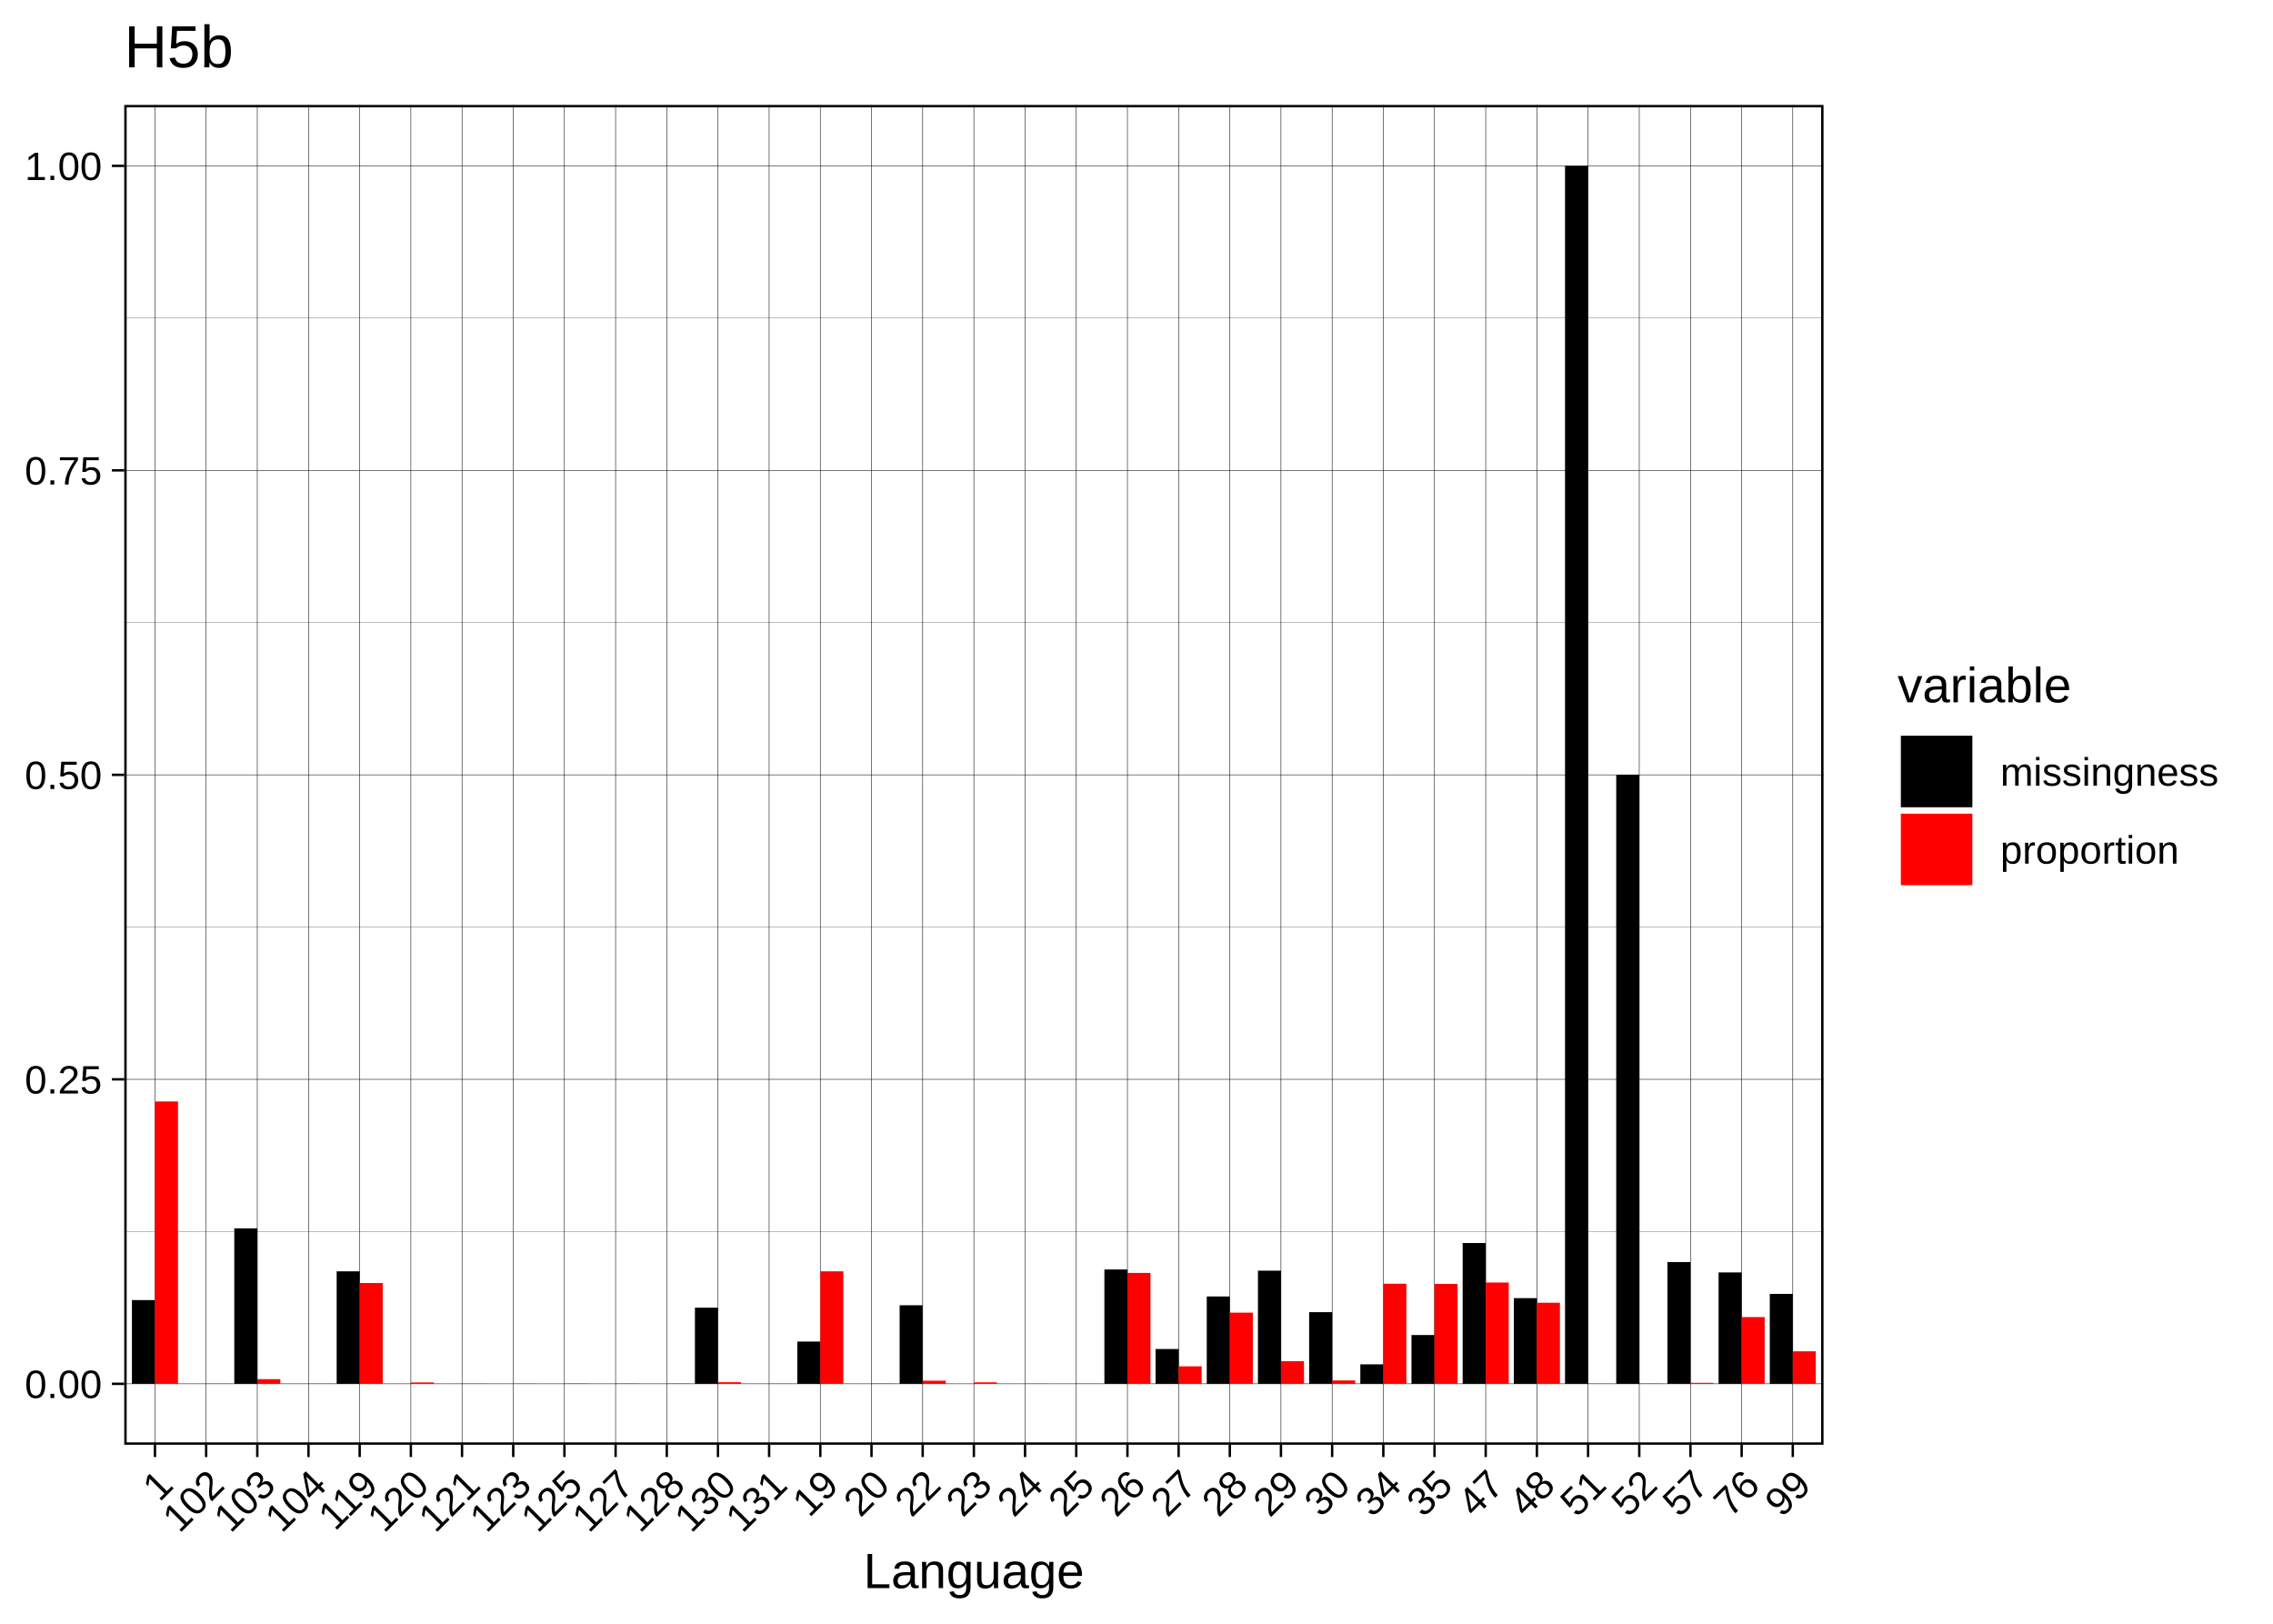
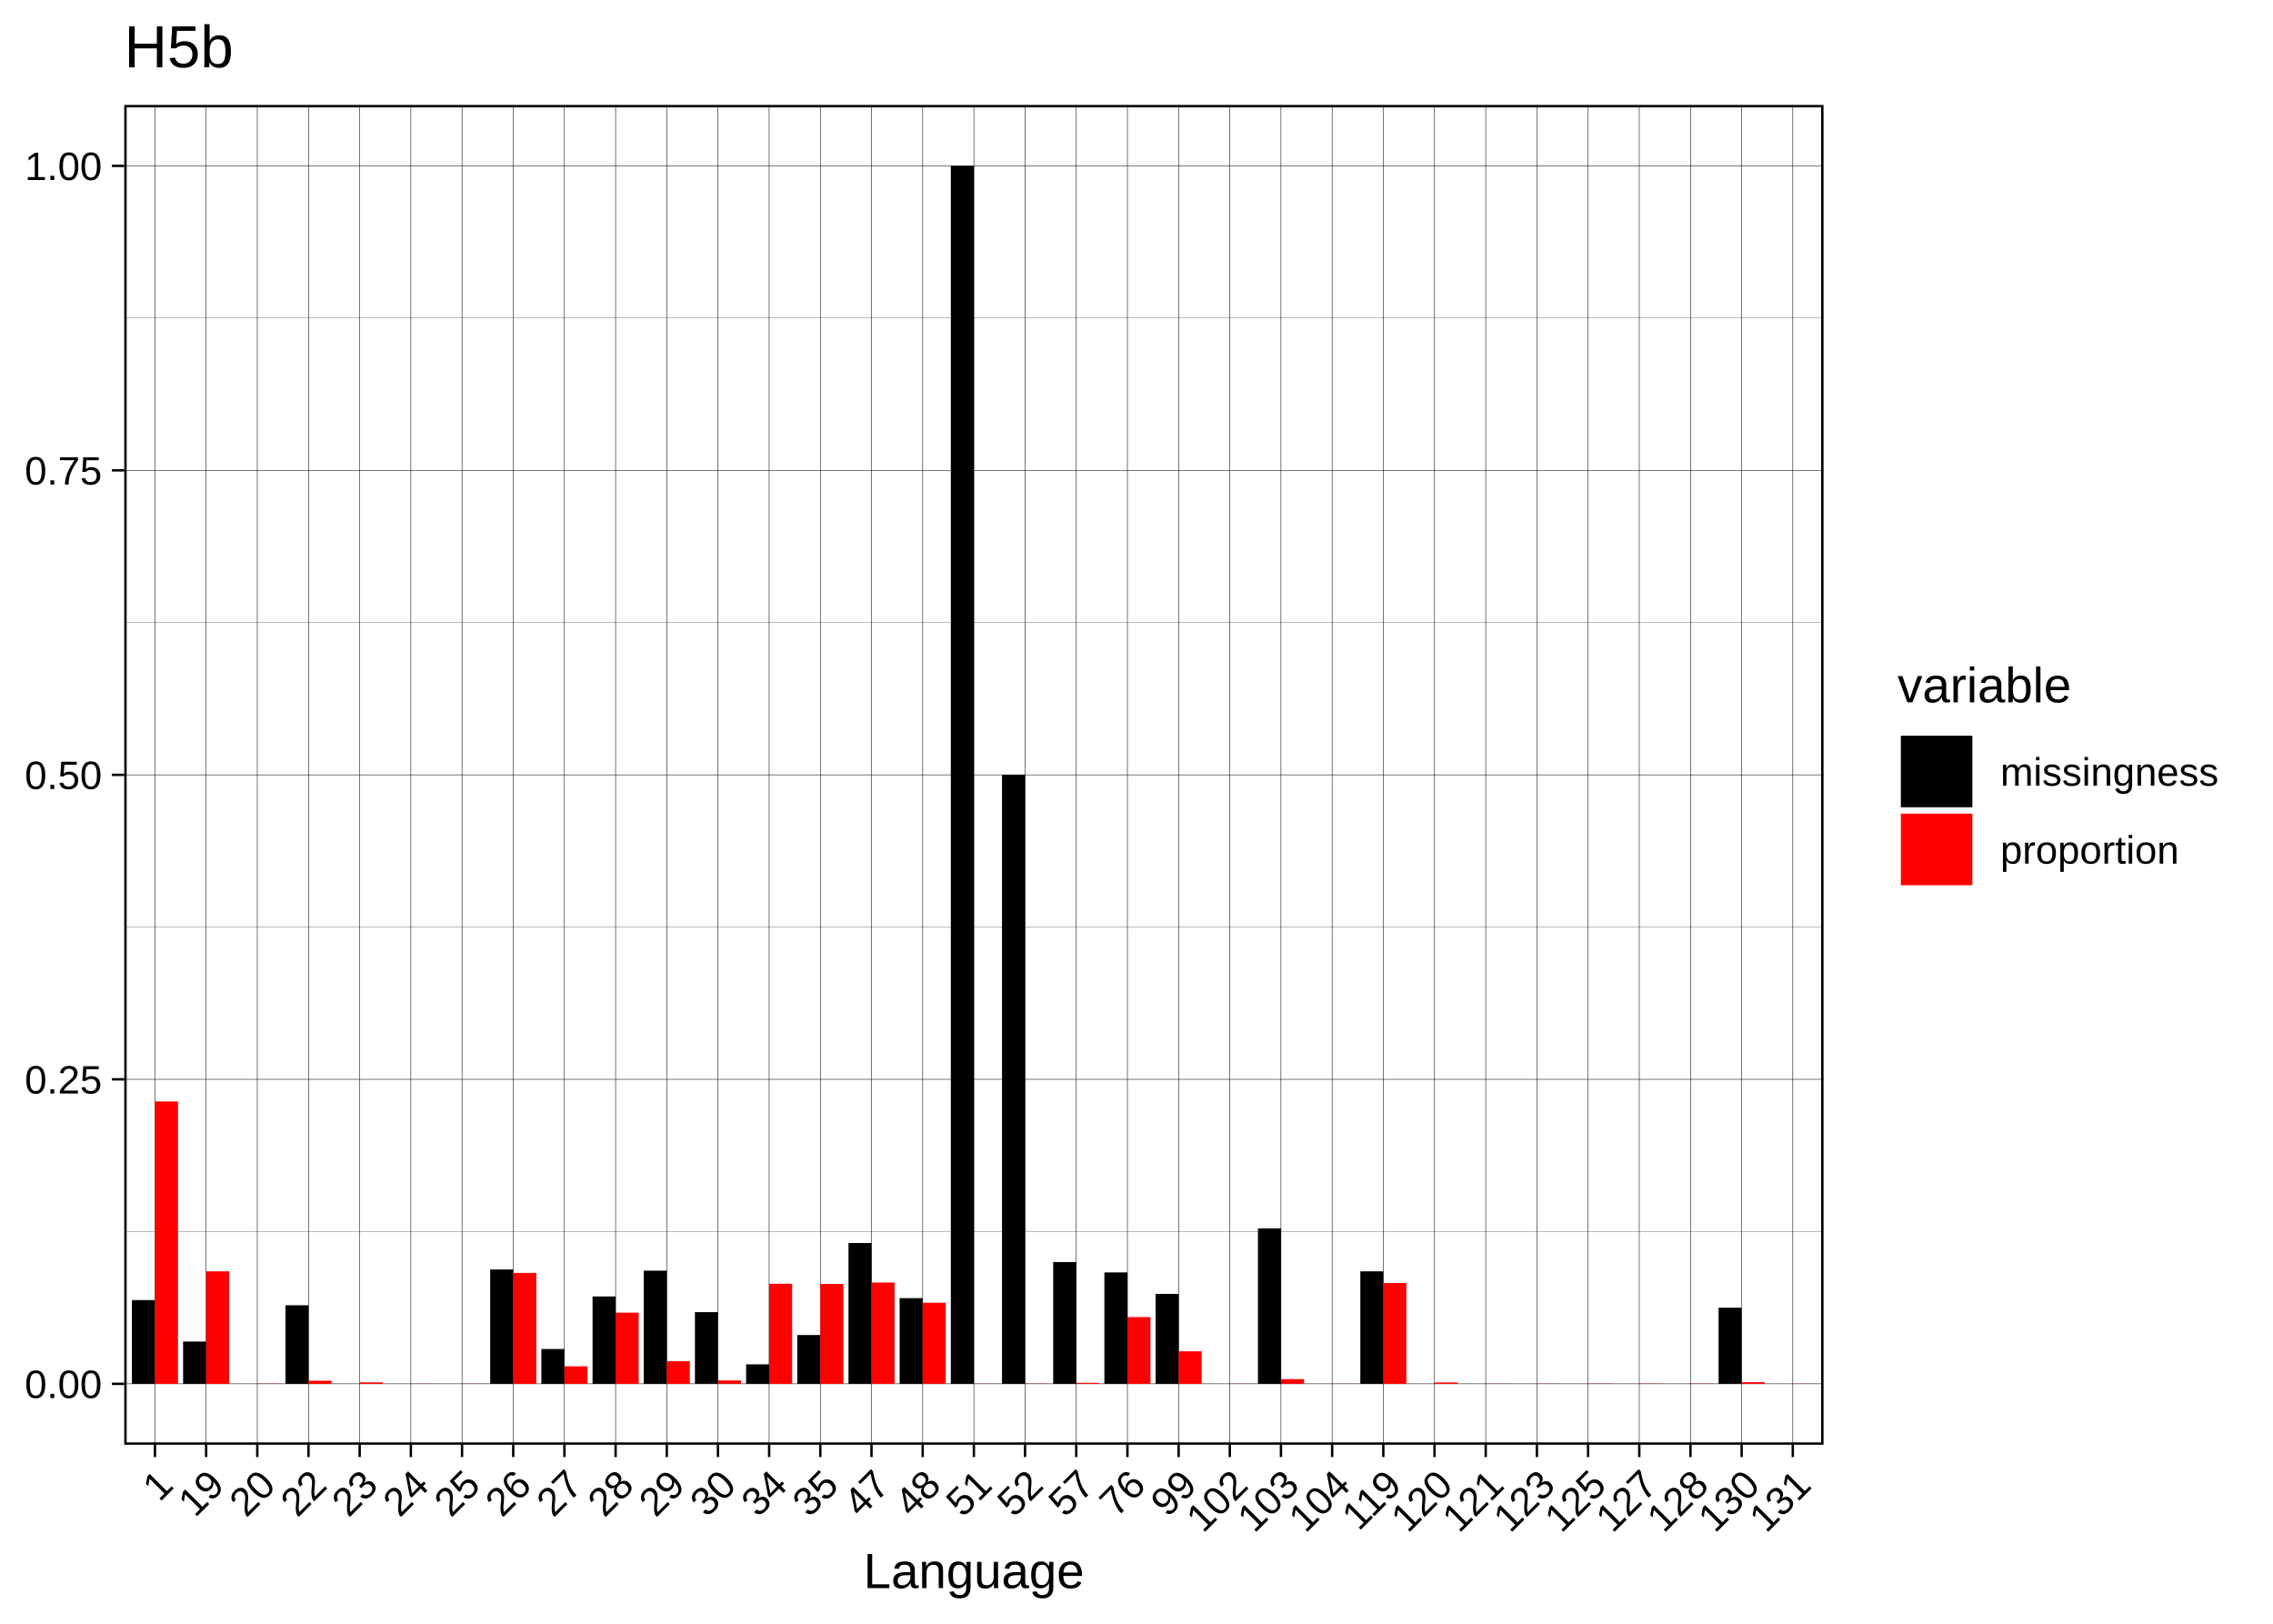
<svg xmlns="http://www.w3.org/2000/svg" class="svglite" width="504.00pt" height="360.00pt" viewBox="0 0 504.00 360.00">
  <defs>
    <style type="text/css">
    .svglite line, .svglite polyline, .svglite polygon, .svglite path, .svglite rect, .svglite circle {
      fill: none;
      stroke: #000000;
      stroke-linecap: round;
      stroke-linejoin: round;
      stroke-miterlimit: 10.00;
    }
    .svglite text {
      white-space: pre;
    }
  </style>
  </defs>
  <rect width="100%" height="100%" style="stroke: none; fill: #FFFFFF;" />
  <defs>
    <clipPath id="cpMC4wMHw1MDQuMDB8MC4wMHwzNjAuMDA=">
      <rect x="0.00" y="0.00" width="504.00" height="360.00" />
    </clipPath>
  </defs>
  <g clip-path="url(#cpMC4wMHw1MDQuMDB8MC4wMHwzNjAuMDA=)">
    <rect x="0" y="0.00" width="504.00" height="360.00" style="stroke-width: 1.07; stroke: #FFFFFF; fill: #FFFFFF;" />
  </g>
  <defs>
    <clipPath id="cpMjcuNTV8NDA0LjMzfDIzLjI3fDMyMC4zMQ==">
      <rect x="27.55" y="23.27" width="376.79" height="297.05" />
    </clipPath>
  </defs>
  <g clip-path="url(#cpMjcuNTV8NDA0LjMzfDIzLjI3fDMyMC4zMQ==)">
    <rect x="27.55" y="23.27" width="376.79" height="297.05" style="stroke-width: 1.07; stroke: none; fill: #FFFFFF;" />
    <polyline points="27.55,273.05 404.33,273.05 " style="stroke-width: 0.053; stroke-linecap: butt;" />
    <polyline points="27.55,205.54 404.33,205.54 " style="stroke-width: 0.053; stroke-linecap: butt;" />
    <polyline points="27.55,138.03 404.33,138.03 " style="stroke-width: 0.053; stroke-linecap: butt;" />
    <polyline points="27.55,70.52 404.33,70.52 " style="stroke-width: 0.053; stroke-linecap: butt;" />
    <polyline points="27.55,306.81 404.33,306.81 " style="stroke-width: 0.11; stroke-linecap: butt;" />
    <polyline points="27.55,239.30 404.33,239.30 " style="stroke-width: 0.11; stroke-linecap: butt;" />
    <polyline points="27.55,171.79 404.33,171.79 " style="stroke-width: 0.11; stroke-linecap: butt;" />
    <polyline points="27.55,104.28 404.33,104.28 " style="stroke-width: 0.11; stroke-linecap: butt;" />
    <polyline points="27.55,36.77 404.33,36.77 " style="stroke-width: 0.11; stroke-linecap: butt;" />
    <polyline points="34.36,320.31 34.36,23.27 " style="stroke-width: 0.11; stroke-linecap: butt;" />
    <polyline points="45.71,320.31 45.71,23.27 " style="stroke-width: 0.11; stroke-linecap: butt;" />
    <polyline points="57.05,320.31 57.05,23.27 " style="stroke-width: 0.11; stroke-linecap: butt;" />
    <polyline points="68.40,320.31 68.40,23.27 " style="stroke-width: 0.11; stroke-linecap: butt;" />
    <polyline points="79.75,320.31 79.75,23.27 " style="stroke-width: 0.11; stroke-linecap: butt;" />
    <polyline points="91.10,320.31 91.10,23.27 " style="stroke-width: 0.11; stroke-linecap: butt;" />
    <polyline points="102.45,320.31 102.45,23.27 " style="stroke-width: 0.11; stroke-linecap: butt;" />
    <polyline points="113.80,320.31 113.80,23.27 " style="stroke-width: 0.11; stroke-linecap: butt;" />
    <polyline points="125.15,320.31 125.15,23.27 " style="stroke-width: 0.11; stroke-linecap: butt;" />
    <polyline points="136.50,320.31 136.50,23.27 " style="stroke-width: 0.11; stroke-linecap: butt;" />
    <polyline points="147.85,320.31 147.85,23.27 " style="stroke-width: 0.11; stroke-linecap: butt;" />
    <polyline points="159.20,320.31 159.20,23.27 " style="stroke-width: 0.11; stroke-linecap: butt;" />
    <polyline points="170.54,320.31 170.54,23.27 " style="stroke-width: 0.11; stroke-linecap: butt;" />
    <polyline points="181.89,320.31 181.89,23.27 " style="stroke-width: 0.11; stroke-linecap: butt;" />
    <polyline points="193.24,320.31 193.24,23.27 " style="stroke-width: 0.11; stroke-linecap: butt;" />
    <polyline points="204.59,320.31 204.59,23.27 " style="stroke-width: 0.11; stroke-linecap: butt;" />
    <polyline points="215.94,320.31 215.94,23.27 " style="stroke-width: 0.11; stroke-linecap: butt;" />
    <polyline points="227.29,320.31 227.29,23.27 " style="stroke-width: 0.11; stroke-linecap: butt;" />
    <polyline points="238.64,320.31 238.64,23.27 " style="stroke-width: 0.11; stroke-linecap: butt;" />
    <polyline points="249.99,320.31 249.99,23.27 " style="stroke-width: 0.11; stroke-linecap: butt;" />
    <polyline points="261.34,320.31 261.34,23.27 " style="stroke-width: 0.11; stroke-linecap: butt;" />
    <polyline points="272.69,320.31 272.69,23.27 " style="stroke-width: 0.11; stroke-linecap: butt;" />
    <polyline points="284.03,320.31 284.03,23.27 " style="stroke-width: 0.11; stroke-linecap: butt;" />
    <polyline points="295.38,320.31 295.38,23.27 " style="stroke-width: 0.11; stroke-linecap: butt;" />
    <polyline points="306.73,320.31 306.73,23.27 " style="stroke-width: 0.11; stroke-linecap: butt;" />
    <polyline points="318.08,320.31 318.08,23.27 " style="stroke-width: 0.11; stroke-linecap: butt;" />
    <polyline points="329.43,320.31 329.43,23.27 " style="stroke-width: 0.11; stroke-linecap: butt;" />
    <polyline points="340.78,320.31 340.78,23.27 " style="stroke-width: 0.11; stroke-linecap: butt;" />
    <polyline points="352.13,320.31 352.13,23.27 " style="stroke-width: 0.11; stroke-linecap: butt;" />
    <polyline points="363.48,320.31 363.48,23.27 " style="stroke-width: 0.11; stroke-linecap: butt;" />
    <polyline points="374.83,320.31 374.83,23.27 " style="stroke-width: 0.11; stroke-linecap: butt;" />
    <polyline points="386.18,320.31 386.18,23.27 " style="stroke-width: 0.11; stroke-linecap: butt;" />
    <polyline points="397.52,320.31 397.52,23.27 " style="stroke-width: 0.11; stroke-linecap: butt;" />
-     <rect x="381.07" y="282.11" width="5.11" height="24.70" style="stroke-width: 1.07; stroke: none; stroke-linecap: butt; stroke-linejoin: miter; fill: #000000;" />
-     <rect x="392.42" y="286.87" width="5.11" height="19.94" style="stroke-width: 1.07; stroke: none; stroke-linecap: butt; stroke-linejoin: miter; fill: #000000;" />
-     <rect x="51.95" y="272.34" width="5.11" height="34.47" style="stroke-width: 1.07; stroke: none; stroke-linecap: butt; stroke-linejoin: miter; fill: #000000;" />
+     <rect x="244.88" y="282.11" width="5.11" height="24.70" style="stroke-width: 1.07; stroke: none; stroke-linecap: butt; stroke-linejoin: miter; fill: #000000;" />
+     <rect x="256.23" y="286.87" width="5.11" height="19.94" style="stroke-width: 1.07; stroke: none; stroke-linecap: butt; stroke-linejoin: miter; fill: #000000;" />
+     <rect x="278.93" y="272.34" width="5.11" height="34.47" style="stroke-width: 1.07; stroke: none; stroke-linecap: butt; stroke-linejoin: miter; fill: #000000;" />
    <rect x="29.25" y="288.24" width="5.11" height="18.57" style="stroke-width: 1.07; stroke: none; stroke-linecap: butt; stroke-linejoin: miter; fill: #000000;" />
-     <rect x="176.79" y="297.44" width="5.11" height="9.37" style="stroke-width: 1.07; stroke: none; stroke-linecap: butt; stroke-linejoin: miter; fill: #000000;" />
+     <rect x="40.60" y="297.44" width="5.11" height="9.37" style="stroke-width: 1.07; stroke: none; stroke-linecap: butt; stroke-linejoin: miter; fill: #000000;" />
+     <rect x="324.32" y="306.81" width="5.11" height="0.00" style="stroke-width: 1.07; stroke: none; stroke-linecap: butt; stroke-linejoin: miter; fill: #000000;" />
+     <rect x="347.02" y="306.81" width="5.11" height="0.00" style="stroke-width: 1.07; stroke: none; stroke-linecap: butt; stroke-linejoin: miter; fill: #000000;" />
+     <rect x="74.65" y="306.81" width="5.11" height="0.00" style="stroke-width: 1.07; stroke: none; stroke-linecap: butt; stroke-linejoin: miter; fill: #000000;" />
+     <rect x="358.37" y="306.81" width="5.11" height="0.00" style="stroke-width: 1.07; stroke: none; stroke-linecap: butt; stroke-linejoin: miter; fill: #000000;" />
+     <rect x="335.67" y="306.81" width="5.11" height="0.00" style="stroke-width: 1.07; stroke: none; stroke-linecap: butt; stroke-linejoin: miter; fill: #000000;" />
+     <rect x="108.69" y="281.46" width="5.11" height="25.35" style="stroke-width: 1.07; stroke: none; stroke-linecap: butt; stroke-linejoin: miter; fill: #000000;" />
+     <rect x="222.18" y="171.79" width="5.11" height="135.02" style="stroke-width: 1.07; stroke: none; stroke-linecap: butt; stroke-linejoin: miter; fill: #000000;" />
+     <rect x="210.83" y="36.77" width="5.11" height="270.04" style="stroke-width: 1.07; stroke: none; stroke-linecap: butt; stroke-linejoin: miter; fill: #000000;" />
+     <rect x="369.72" y="306.81" width="5.11" height="0.00" style="stroke-width: 1.07; stroke: none; stroke-linecap: butt; stroke-linejoin: miter; fill: #000000;" />
+     <rect x="233.53" y="279.81" width="5.11" height="27.00" style="stroke-width: 1.07; stroke: none; stroke-linecap: butt; stroke-linejoin: miter; fill: #000000;" />
+     <rect x="290.28" y="306.81" width="5.11" height="0.00" style="stroke-width: 1.07; stroke: none; stroke-linecap: butt; stroke-linejoin: miter; fill: #000000;" />
+     <rect x="63.30" y="289.39" width="5.11" height="17.42" style="stroke-width: 1.07; stroke: none; stroke-linecap: butt; stroke-linejoin: miter; fill: #000000;" />
+     <rect x="381.07" y="289.93" width="5.11" height="16.88" style="stroke-width: 1.07; stroke: none; stroke-linecap: butt; stroke-linejoin: miter; fill: #000000;" />
+     <rect x="392.42" y="306.81" width="5.11" height="0.00" style="stroke-width: 1.07; stroke: none; stroke-linecap: butt; stroke-linejoin: miter; fill: #000000;" />
    <rect x="97.34" y="306.81" width="5.11" height="0.00" style="stroke-width: 1.07; stroke: none; stroke-linecap: butt; stroke-linejoin: miter; fill: #000000;" />
-     <rect x="120.04" y="306.81" width="5.11" height="0.00" style="stroke-width: 1.07; stroke: none; stroke-linecap: butt; stroke-linejoin: miter; fill: #000000;" />
-     <rect x="210.83" y="306.81" width="5.11" height="0.00" style="stroke-width: 1.07; stroke: none; stroke-linecap: butt; stroke-linejoin: miter; fill: #000000;" />
-     <rect x="131.39" y="306.81" width="5.11" height="0.00" style="stroke-width: 1.07; stroke: none; stroke-linecap: butt; stroke-linejoin: miter; fill: #000000;" />
-     <rect x="108.69" y="306.81" width="5.11" height="0.00" style="stroke-width: 1.07; stroke: none; stroke-linecap: butt; stroke-linejoin: miter; fill: #000000;" />
-     <rect x="244.88" y="281.46" width="5.11" height="25.35" style="stroke-width: 1.07; stroke: none; stroke-linecap: butt; stroke-linejoin: miter; fill: #000000;" />
-     <rect x="358.37" y="171.79" width="5.11" height="135.02" style="stroke-width: 1.07; stroke: none; stroke-linecap: butt; stroke-linejoin: miter; fill: #000000;" />
-     <rect x="347.02" y="36.77" width="5.11" height="270.04" style="stroke-width: 1.07; stroke: none; stroke-linecap: butt; stroke-linejoin: miter; fill: #000000;" />
-     <rect x="142.74" y="306.81" width="5.11" height="0.00" style="stroke-width: 1.07; stroke: none; stroke-linecap: butt; stroke-linejoin: miter; fill: #000000;" />
-     <rect x="369.72" y="279.81" width="5.11" height="27.00" style="stroke-width: 1.07; stroke: none; stroke-linecap: butt; stroke-linejoin: miter; fill: #000000;" />
-     <rect x="63.30" y="306.81" width="5.11" height="0.00" style="stroke-width: 1.07; stroke: none; stroke-linecap: butt; stroke-linejoin: miter; fill: #000000;" />
-     <rect x="199.48" y="289.39" width="5.11" height="17.42" style="stroke-width: 1.07; stroke: none; stroke-linecap: butt; stroke-linejoin: miter; fill: #000000;" />
-     <rect x="154.09" y="289.93" width="5.11" height="16.88" style="stroke-width: 1.07; stroke: none; stroke-linecap: butt; stroke-linejoin: miter; fill: #000000;" />
-     <rect x="165.44" y="306.81" width="5.11" height="0.00" style="stroke-width: 1.07; stroke: none; stroke-linecap: butt; stroke-linejoin: miter; fill: #000000;" />
-     <rect x="233.53" y="306.81" width="5.11" height="0.00" style="stroke-width: 1.07; stroke: none; stroke-linecap: butt; stroke-linejoin: miter; fill: #000000;" />
-     <rect x="222.18" y="306.81" width="5.11" height="0.00" style="stroke-width: 1.07; stroke: none; stroke-linecap: butt; stroke-linejoin: miter; fill: #000000;" />
-     <rect x="188.14" y="306.81" width="5.11" height="0.00" style="stroke-width: 1.07; stroke: none; stroke-linecap: butt; stroke-linejoin: miter; fill: #000000;" />
-     <rect x="40.60" y="306.81" width="5.11" height="0.00" style="stroke-width: 1.07; stroke: none; stroke-linecap: butt; stroke-linejoin: miter; fill: #000000;" />
    <rect x="85.99" y="306.81" width="5.11" height="0.00" style="stroke-width: 1.07; stroke: none; stroke-linecap: butt; stroke-linejoin: miter; fill: #000000;" />
-     <rect x="74.65" y="281.87" width="5.11" height="24.94" style="stroke-width: 1.07; stroke: none; stroke-linecap: butt; stroke-linejoin: miter; fill: #000000;" />
-     <rect x="324.32" y="275.59" width="5.11" height="31.22" style="stroke-width: 1.07; stroke: none; stroke-linecap: butt; stroke-linejoin: miter; fill: #000000;" />
-     <rect x="256.23" y="299.09" width="5.11" height="7.72" style="stroke-width: 1.07; stroke: none; stroke-linecap: butt; stroke-linejoin: miter; fill: #000000;" />
-     <rect x="335.67" y="287.81" width="5.11" height="19.00" style="stroke-width: 1.07; stroke: none; stroke-linecap: butt; stroke-linejoin: miter; fill: #000000;" />
-     <rect x="267.58" y="287.44" width="5.11" height="19.37" style="stroke-width: 1.07; stroke: none; stroke-linecap: butt; stroke-linejoin: miter; fill: #000000;" />
-     <rect x="278.93" y="281.72" width="5.11" height="25.09" style="stroke-width: 1.07; stroke: none; stroke-linecap: butt; stroke-linejoin: miter; fill: #000000;" />
-     <rect x="290.28" y="290.92" width="5.11" height="15.88" style="stroke-width: 1.07; stroke: none; stroke-linecap: butt; stroke-linejoin: miter; fill: #000000;" />
-     <rect x="301.63" y="302.49" width="5.11" height="4.32" style="stroke-width: 1.07; stroke: none; stroke-linecap: butt; stroke-linejoin: miter; fill: #000000;" />
-     <rect x="312.97" y="295.99" width="5.11" height="10.82" style="stroke-width: 1.07; stroke: none; stroke-linecap: butt; stroke-linejoin: miter; fill: #000000;" />
-     <rect x="386.18" y="292.01" width="5.11" height="14.80" style="stroke-width: 1.07; stroke: none; stroke-linecap: butt; stroke-linejoin: miter; fill: #FF0000;" />
-     <rect x="397.52" y="299.60" width="5.11" height="7.21" style="stroke-width: 1.07; stroke: none; stroke-linecap: butt; stroke-linejoin: miter; fill: #FF0000;" />
-     <rect x="57.05" y="305.77" width="5.11" height="1.04" style="stroke-width: 1.07; stroke: none; stroke-linecap: butt; stroke-linejoin: miter; fill: #FF0000;" />
+     <rect x="51.95" y="306.81" width="5.11" height="0.00" style="stroke-width: 1.07; stroke: none; stroke-linecap: butt; stroke-linejoin: miter; fill: #000000;" />
+     <rect x="267.58" y="306.81" width="5.11" height="0.00" style="stroke-width: 1.07; stroke: none; stroke-linecap: butt; stroke-linejoin: miter; fill: #000000;" />
+     <rect x="312.97" y="306.81" width="5.11" height="0.00" style="stroke-width: 1.07; stroke: none; stroke-linecap: butt; stroke-linejoin: miter; fill: #000000;" />
+     <rect x="301.63" y="281.87" width="5.11" height="24.94" style="stroke-width: 1.07; stroke: none; stroke-linecap: butt; stroke-linejoin: miter; fill: #000000;" />
+     <rect x="188.14" y="275.59" width="5.11" height="31.22" style="stroke-width: 1.07; stroke: none; stroke-linecap: butt; stroke-linejoin: miter; fill: #000000;" />
+     <rect x="120.04" y="299.09" width="5.11" height="7.72" style="stroke-width: 1.07; stroke: none; stroke-linecap: butt; stroke-linejoin: miter; fill: #000000;" />
+     <rect x="199.48" y="287.81" width="5.11" height="19.00" style="stroke-width: 1.07; stroke: none; stroke-linecap: butt; stroke-linejoin: miter; fill: #000000;" />
+     <rect x="131.39" y="287.44" width="5.11" height="19.37" style="stroke-width: 1.07; stroke: none; stroke-linecap: butt; stroke-linejoin: miter; fill: #000000;" />
+     <rect x="142.74" y="281.72" width="5.11" height="25.09" style="stroke-width: 1.07; stroke: none; stroke-linecap: butt; stroke-linejoin: miter; fill: #000000;" />
+     <rect x="154.09" y="290.92" width="5.11" height="15.88" style="stroke-width: 1.07; stroke: none; stroke-linecap: butt; stroke-linejoin: miter; fill: #000000;" />
+     <rect x="165.44" y="302.49" width="5.11" height="4.32" style="stroke-width: 1.07; stroke: none; stroke-linecap: butt; stroke-linejoin: miter; fill: #000000;" />
+     <rect x="176.79" y="295.99" width="5.11" height="10.82" style="stroke-width: 1.07; stroke: none; stroke-linecap: butt; stroke-linejoin: miter; fill: #000000;" />
+     <rect x="249.99" y="292.01" width="5.11" height="14.80" style="stroke-width: 1.07; stroke: none; stroke-linecap: butt; stroke-linejoin: miter; fill: #FF0000;" />
+     <rect x="261.34" y="299.60" width="5.11" height="7.21" style="stroke-width: 1.07; stroke: none; stroke-linecap: butt; stroke-linejoin: miter; fill: #FF0000;" />
+     <rect x="284.03" y="305.77" width="5.11" height="1.04" style="stroke-width: 1.07; stroke: none; stroke-linecap: butt; stroke-linejoin: miter; fill: #FF0000;" />
    <rect x="34.36" y="244.21" width="5.11" height="62.60" style="stroke-width: 1.07; stroke: none; stroke-linecap: butt; stroke-linejoin: miter; fill: #FF0000;" />
-     <rect x="181.89" y="281.87" width="5.11" height="24.94" style="stroke-width: 1.07; stroke: none; stroke-linecap: butt; stroke-linejoin: miter; fill: #FF0000;" />
+     <rect x="45.71" y="281.87" width="5.11" height="24.94" style="stroke-width: 1.07; stroke: none; stroke-linecap: butt; stroke-linejoin: miter; fill: #FF0000;" />
+     <rect x="329.43" y="306.79" width="5.11" height="0.022" style="stroke-width: 1.07; stroke: none; stroke-linecap: butt; stroke-linejoin: miter; fill: #FF0000;" />
+     <rect x="352.13" y="306.77" width="5.11" height="0.044" style="stroke-width: 1.07; stroke: none; stroke-linecap: butt; stroke-linejoin: miter; fill: #FF0000;" />
+     <rect x="79.75" y="306.48" width="5.11" height="0.33" style="stroke-width: 1.07; stroke: none; stroke-linecap: butt; stroke-linejoin: miter; fill: #FF0000;" />
+     <rect x="363.48" y="306.77" width="5.11" height="0.044" style="stroke-width: 1.07; stroke: none; stroke-linecap: butt; stroke-linejoin: miter; fill: #FF0000;" />
+     <rect x="340.78" y="306.79" width="5.11" height="0.022" style="stroke-width: 1.07; stroke: none; stroke-linecap: butt; stroke-linejoin: miter; fill: #FF0000;" />
+     <rect x="113.80" y="282.22" width="5.11" height="24.59" style="stroke-width: 1.07; stroke: none; stroke-linecap: butt; stroke-linejoin: miter; fill: #FF0000;" />
+     <rect x="227.29" y="306.77" width="5.11" height="0.044" style="stroke-width: 1.07; stroke: none; stroke-linecap: butt; stroke-linejoin: miter; fill: #FF0000;" />
+     <rect x="215.94" y="306.79" width="5.11" height="0.022" style="stroke-width: 1.07; stroke: none; stroke-linecap: butt; stroke-linejoin: miter; fill: #FF0000;" />
+     <rect x="374.83" y="306.77" width="5.11" height="0.044" style="stroke-width: 1.07; stroke: none; stroke-linecap: butt; stroke-linejoin: miter; fill: #FF0000;" />
+     <rect x="238.64" y="306.59" width="5.11" height="0.22" style="stroke-width: 1.07; stroke: none; stroke-linecap: butt; stroke-linejoin: miter; fill: #FF0000;" />
+     <rect x="295.38" y="306.79" width="5.11" height="0.022" style="stroke-width: 1.07; stroke: none; stroke-linecap: butt; stroke-linejoin: miter; fill: #FF0000;" />
+     <rect x="68.40" y="306.12" width="5.11" height="0.69" style="stroke-width: 1.07; stroke: none; stroke-linecap: butt; stroke-linejoin: miter; fill: #FF0000;" />
+     <rect x="386.18" y="306.45" width="5.11" height="0.36" style="stroke-width: 1.07; stroke: none; stroke-linecap: butt; stroke-linejoin: miter; fill: #FF0000;" />
+     <rect x="397.52" y="306.79" width="5.11" height="0.022" style="stroke-width: 1.07; stroke: none; stroke-linecap: butt; stroke-linejoin: miter; fill: #FF0000;" />
    <rect x="102.45" y="306.79" width="5.11" height="0.022" style="stroke-width: 1.07; stroke: none; stroke-linecap: butt; stroke-linejoin: miter; fill: #FF0000;" />
-     <rect x="125.15" y="306.77" width="5.11" height="0.044" style="stroke-width: 1.07; stroke: none; stroke-linecap: butt; stroke-linejoin: miter; fill: #FF0000;" />
-     <rect x="215.94" y="306.48" width="5.11" height="0.33" style="stroke-width: 1.07; stroke: none; stroke-linecap: butt; stroke-linejoin: miter; fill: #FF0000;" />
-     <rect x="136.50" y="306.77" width="5.11" height="0.044" style="stroke-width: 1.07; stroke: none; stroke-linecap: butt; stroke-linejoin: miter; fill: #FF0000;" />
-     <rect x="113.80" y="306.79" width="5.11" height="0.022" style="stroke-width: 1.07; stroke: none; stroke-linecap: butt; stroke-linejoin: miter; fill: #FF0000;" />
-     <rect x="249.99" y="282.22" width="5.11" height="24.59" style="stroke-width: 1.07; stroke: none; stroke-linecap: butt; stroke-linejoin: miter; fill: #FF0000;" />
-     <rect x="363.48" y="306.77" width="5.11" height="0.044" style="stroke-width: 1.07; stroke: none; stroke-linecap: butt; stroke-linejoin: miter; fill: #FF0000;" />
-     <rect x="352.13" y="306.79" width="5.11" height="0.022" style="stroke-width: 1.07; stroke: none; stroke-linecap: butt; stroke-linejoin: miter; fill: #FF0000;" />
-     <rect x="147.85" y="306.77" width="5.11" height="0.044" style="stroke-width: 1.07; stroke: none; stroke-linecap: butt; stroke-linejoin: miter; fill: #FF0000;" />
-     <rect x="374.83" y="306.59" width="5.11" height="0.22" style="stroke-width: 1.07; stroke: none; stroke-linecap: butt; stroke-linejoin: miter; fill: #FF0000;" />
-     <rect x="68.40" y="306.79" width="5.11" height="0.022" style="stroke-width: 1.07; stroke: none; stroke-linecap: butt; stroke-linejoin: miter; fill: #FF0000;" />
-     <rect x="204.59" y="306.12" width="5.11" height="0.69" style="stroke-width: 1.07; stroke: none; stroke-linecap: butt; stroke-linejoin: miter; fill: #FF0000;" />
-     <rect x="159.20" y="306.45" width="5.11" height="0.36" style="stroke-width: 1.07; stroke: none; stroke-linecap: butt; stroke-linejoin: miter; fill: #FF0000;" />
-     <rect x="170.54" y="306.79" width="5.11" height="0.022" style="stroke-width: 1.07; stroke: none; stroke-linecap: butt; stroke-linejoin: miter; fill: #FF0000;" />
-     <rect x="238.64" y="306.79" width="5.11" height="0.022" style="stroke-width: 1.07; stroke: none; stroke-linecap: butt; stroke-linejoin: miter; fill: #FF0000;" />
-     <rect x="227.29" y="306.79" width="5.11" height="0.022" style="stroke-width: 1.07; stroke: none; stroke-linecap: butt; stroke-linejoin: miter; fill: #FF0000;" />
-     <rect x="193.24" y="306.77" width="5.11" height="0.044" style="stroke-width: 1.07; stroke: none; stroke-linecap: butt; stroke-linejoin: miter; fill: #FF0000;" />
-     <rect x="45.71" y="306.79" width="5.11" height="0.022" style="stroke-width: 1.07; stroke: none; stroke-linecap: butt; stroke-linejoin: miter; fill: #FF0000;" />
-     <rect x="91.10" y="306.50" width="5.11" height="0.31" style="stroke-width: 1.07; stroke: none; stroke-linecap: butt; stroke-linejoin: miter; fill: #FF0000;" />
-     <rect x="79.75" y="284.46" width="5.11" height="22.35" style="stroke-width: 1.07; stroke: none; stroke-linecap: butt; stroke-linejoin: miter; fill: #FF0000;" />
-     <rect x="329.43" y="284.35" width="5.11" height="22.46" style="stroke-width: 1.07; stroke: none; stroke-linecap: butt; stroke-linejoin: miter; fill: #FF0000;" />
-     <rect x="261.34" y="302.93" width="5.11" height="3.88" style="stroke-width: 1.07; stroke: none; stroke-linecap: butt; stroke-linejoin: miter; fill: #FF0000;" />
-     <rect x="340.78" y="288.83" width="5.11" height="17.97" style="stroke-width: 1.07; stroke: none; stroke-linecap: butt; stroke-linejoin: miter; fill: #FF0000;" />
-     <rect x="272.69" y="291.03" width="5.11" height="15.78" style="stroke-width: 1.07; stroke: none; stroke-linecap: butt; stroke-linejoin: miter; fill: #FF0000;" />
-     <rect x="284.03" y="301.79" width="5.11" height="5.02" style="stroke-width: 1.07; stroke: none; stroke-linecap: butt; stroke-linejoin: miter; fill: #FF0000;" />
-     <rect x="295.38" y="306.06" width="5.11" height="0.75" style="stroke-width: 1.07; stroke: none; stroke-linecap: butt; stroke-linejoin: miter; fill: #FF0000;" />
-     <rect x="306.73" y="284.62" width="5.11" height="22.19" style="stroke-width: 1.07; stroke: none; stroke-linecap: butt; stroke-linejoin: miter; fill: #FF0000;" />
-     <rect x="318.08" y="284.66" width="5.11" height="22.15" style="stroke-width: 1.07; stroke: none; stroke-linecap: butt; stroke-linejoin: miter; fill: #FF0000;" />
+     <rect x="91.10" y="306.79" width="5.11" height="0.022" style="stroke-width: 1.07; stroke: none; stroke-linecap: butt; stroke-linejoin: miter; fill: #FF0000;" />
+     <rect x="57.05" y="306.77" width="5.11" height="0.044" style="stroke-width: 1.07; stroke: none; stroke-linecap: butt; stroke-linejoin: miter; fill: #FF0000;" />
+     <rect x="272.69" y="306.79" width="5.11" height="0.022" style="stroke-width: 1.07; stroke: none; stroke-linecap: butt; stroke-linejoin: miter; fill: #FF0000;" />
+     <rect x="318.08" y="306.50" width="5.11" height="0.31" style="stroke-width: 1.07; stroke: none; stroke-linecap: butt; stroke-linejoin: miter; fill: #FF0000;" />
+     <rect x="306.73" y="284.46" width="5.11" height="22.35" style="stroke-width: 1.07; stroke: none; stroke-linecap: butt; stroke-linejoin: miter; fill: #FF0000;" />
+     <rect x="193.24" y="284.35" width="5.11" height="22.46" style="stroke-width: 1.07; stroke: none; stroke-linecap: butt; stroke-linejoin: miter; fill: #FF0000;" />
+     <rect x="125.15" y="302.93" width="5.11" height="3.88" style="stroke-width: 1.07; stroke: none; stroke-linecap: butt; stroke-linejoin: miter; fill: #FF0000;" />
+     <rect x="204.59" y="288.83" width="5.11" height="17.97" style="stroke-width: 1.07; stroke: none; stroke-linecap: butt; stroke-linejoin: miter; fill: #FF0000;" />
+     <rect x="136.50" y="291.03" width="5.11" height="15.78" style="stroke-width: 1.07; stroke: none; stroke-linecap: butt; stroke-linejoin: miter; fill: #FF0000;" />
+     <rect x="147.85" y="301.79" width="5.11" height="5.02" style="stroke-width: 1.07; stroke: none; stroke-linecap: butt; stroke-linejoin: miter; fill: #FF0000;" />
+     <rect x="159.20" y="306.06" width="5.11" height="0.75" style="stroke-width: 1.07; stroke: none; stroke-linecap: butt; stroke-linejoin: miter; fill: #FF0000;" />
+     <rect x="170.54" y="284.62" width="5.11" height="22.19" style="stroke-width: 1.07; stroke: none; stroke-linecap: butt; stroke-linejoin: miter; fill: #FF0000;" />
+     <rect x="181.89" y="284.66" width="5.11" height="22.15" style="stroke-width: 1.07; stroke: none; stroke-linecap: butt; stroke-linejoin: miter; fill: #FF0000;" />
    <rect x="27.55" y="23.27" width="376.79" height="297.05" style="stroke-width: 1.07;" />
  </g>
  <g clip-path="url(#cpMC4wMHw1MDQuMDB8MC4wMHwzNjAuMDA=)">
    <text x="22.62" y="309.96" text-anchor="end" style="font-size: 8.80px; font-family: &quot;Arial&quot;;" textLength="17.14px" lengthAdjust="spacingAndGlyphs">0.00</text>
    <text x="22.62" y="242.45" text-anchor="end" style="font-size: 8.80px; font-family: &quot;Arial&quot;;" textLength="17.14px" lengthAdjust="spacingAndGlyphs">0.25</text>
    <text x="22.62" y="174.94" text-anchor="end" style="font-size: 8.80px; font-family: &quot;Arial&quot;;" textLength="17.14px" lengthAdjust="spacingAndGlyphs">0.50</text>
    <text x="22.62" y="107.43" text-anchor="end" style="font-size: 8.80px; font-family: &quot;Arial&quot;;" textLength="17.14px" lengthAdjust="spacingAndGlyphs">0.75</text>
    <text x="22.62" y="39.92" text-anchor="end" style="font-size: 8.80px; font-family: &quot;Arial&quot;;" textLength="17.14px" lengthAdjust="spacingAndGlyphs">1.00</text>
    <polyline points="24.81,306.81 27.55,306.81 " style="stroke-width: 0.53; stroke-linecap: butt;" />
    <polyline points="24.81,239.30 27.55,239.30 " style="stroke-width: 0.53; stroke-linecap: butt;" />
    <polyline points="24.81,171.79 27.55,171.79 " style="stroke-width: 0.53; stroke-linecap: butt;" />
    <polyline points="24.81,104.28 27.55,104.28 " style="stroke-width: 0.53; stroke-linecap: butt;" />
    <polyline points="24.81,36.77 27.55,36.77 " style="stroke-width: 0.53; stroke-linecap: butt;" />
    <polyline points="34.36,323.05 34.36,320.31 " style="stroke-width: 0.53; stroke-linecap: butt;" />
    <polyline points="45.71,323.05 45.71,320.31 " style="stroke-width: 0.53; stroke-linecap: butt;" />
    <polyline points="57.05,323.05 57.05,320.31 " style="stroke-width: 0.53; stroke-linecap: butt;" />
    <polyline points="68.40,323.05 68.40,320.31 " style="stroke-width: 0.53; stroke-linecap: butt;" />
    <polyline points="79.75,323.05 79.75,320.31 " style="stroke-width: 0.53; stroke-linecap: butt;" />
    <polyline points="91.10,323.05 91.10,320.31 " style="stroke-width: 0.53; stroke-linecap: butt;" />
    <polyline points="102.45,323.05 102.45,320.31 " style="stroke-width: 0.53; stroke-linecap: butt;" />
    <polyline points="113.80,323.05 113.80,320.31 " style="stroke-width: 0.53; stroke-linecap: butt;" />
    <polyline points="125.15,323.05 125.15,320.31 " style="stroke-width: 0.53; stroke-linecap: butt;" />
    <polyline points="136.50,323.05 136.50,320.31 " style="stroke-width: 0.53; stroke-linecap: butt;" />
    <polyline points="147.85,323.05 147.85,320.31 " style="stroke-width: 0.53; stroke-linecap: butt;" />
    <polyline points="159.20,323.05 159.20,320.31 " style="stroke-width: 0.53; stroke-linecap: butt;" />
    <polyline points="170.54,323.05 170.54,320.31 " style="stroke-width: 0.53; stroke-linecap: butt;" />
    <polyline points="181.89,323.05 181.89,320.31 " style="stroke-width: 0.53; stroke-linecap: butt;" />
    <polyline points="193.24,323.05 193.24,320.31 " style="stroke-width: 0.53; stroke-linecap: butt;" />
    <polyline points="204.59,323.05 204.59,320.31 " style="stroke-width: 0.53; stroke-linecap: butt;" />
    <polyline points="215.94,323.05 215.94,320.31 " style="stroke-width: 0.53; stroke-linecap: butt;" />
    <polyline points="227.29,323.05 227.29,320.31 " style="stroke-width: 0.53; stroke-linecap: butt;" />
    <polyline points="238.64,323.05 238.64,320.31 " style="stroke-width: 0.53; stroke-linecap: butt;" />
    <polyline points="249.99,323.05 249.99,320.31 " style="stroke-width: 0.53; stroke-linecap: butt;" />
    <polyline points="261.34,323.05 261.34,320.31 " style="stroke-width: 0.53; stroke-linecap: butt;" />
    <polyline points="272.69,323.05 272.69,320.31 " style="stroke-width: 0.53; stroke-linecap: butt;" />
    <polyline points="284.03,323.05 284.03,320.31 " style="stroke-width: 0.53; stroke-linecap: butt;" />
    <polyline points="295.38,323.05 295.38,320.31 " style="stroke-width: 0.53; stroke-linecap: butt;" />
    <polyline points="306.73,323.05 306.73,320.31 " style="stroke-width: 0.53; stroke-linecap: butt;" />
    <polyline points="318.08,323.05 318.08,320.31 " style="stroke-width: 0.53; stroke-linecap: butt;" />
    <polyline points="329.43,323.05 329.43,320.31 " style="stroke-width: 0.53; stroke-linecap: butt;" />
    <polyline points="340.78,323.05 340.78,320.31 " style="stroke-width: 0.53; stroke-linecap: butt;" />
    <polyline points="352.13,323.05 352.13,320.31 " style="stroke-width: 0.53; stroke-linecap: butt;" />
    <polyline points="363.48,323.05 363.48,320.31 " style="stroke-width: 0.53; stroke-linecap: butt;" />
    <polyline points="374.83,323.05 374.83,320.31 " style="stroke-width: 0.53; stroke-linecap: butt;" />
    <polyline points="386.18,323.05 386.18,320.31 " style="stroke-width: 0.53; stroke-linecap: butt;" />
    <polyline points="397.52,323.05 397.52,320.31 " style="stroke-width: 0.53; stroke-linecap: butt;" />
    <text transform="translate(38.81,329.70) rotate(-45)" text-anchor="end" style="font-size: 8.80px; font-family: &quot;Arial&quot;;" textLength="4.90px" lengthAdjust="spacingAndGlyphs">1</text>
-     <text transform="translate(50.16,329.70) rotate(-45)" text-anchor="end" style="font-size: 8.80px; font-family: &quot;Arial&quot;;" textLength="14.69px" lengthAdjust="spacingAndGlyphs">102</text>
-     <text transform="translate(61.51,329.70) rotate(-45)" text-anchor="end" style="font-size: 8.80px; font-family: &quot;Arial&quot;;" textLength="14.69px" lengthAdjust="spacingAndGlyphs">103</text>
-     <text transform="translate(72.86,329.70) rotate(-45)" text-anchor="end" style="font-size: 8.80px; font-family: &quot;Arial&quot;;" textLength="14.69px" lengthAdjust="spacingAndGlyphs">104</text>
-     <text transform="translate(84.21,329.70) rotate(-45)" text-anchor="end" style="font-size: 8.80px; font-family: &quot;Arial&quot;;" textLength="14.03px" lengthAdjust="spacingAndGlyphs">119</text>
-     <text transform="translate(95.56,329.70) rotate(-45)" text-anchor="end" style="font-size: 8.80px; font-family: &quot;Arial&quot;;" textLength="14.69px" lengthAdjust="spacingAndGlyphs">120</text>
-     <text transform="translate(106.91,329.70) rotate(-45)" text-anchor="end" style="font-size: 8.80px; font-family: &quot;Arial&quot;;" textLength="14.69px" lengthAdjust="spacingAndGlyphs">121</text>
-     <text transform="translate(118.25,329.70) rotate(-45)" text-anchor="end" style="font-size: 8.80px; font-family: &quot;Arial&quot;;" textLength="14.69px" lengthAdjust="spacingAndGlyphs">123</text>
-     <text transform="translate(129.60,329.70) rotate(-45)" text-anchor="end" style="font-size: 8.80px; font-family: &quot;Arial&quot;;" textLength="14.69px" lengthAdjust="spacingAndGlyphs">125</text>
-     <text transform="translate(140.95,329.70) rotate(-45)" text-anchor="end" style="font-size: 8.80px; font-family: &quot;Arial&quot;;" textLength="14.69px" lengthAdjust="spacingAndGlyphs">127</text>
-     <text transform="translate(152.30,329.70) rotate(-45)" text-anchor="end" style="font-size: 8.80px; font-family: &quot;Arial&quot;;" textLength="14.69px" lengthAdjust="spacingAndGlyphs">128</text>
-     <text transform="translate(163.65,329.70) rotate(-45)" text-anchor="end" style="font-size: 8.80px; font-family: &quot;Arial&quot;;" textLength="14.69px" lengthAdjust="spacingAndGlyphs">130</text>
-     <text transform="translate(175.00,329.70) rotate(-45)" text-anchor="end" style="font-size: 8.80px; font-family: &quot;Arial&quot;;" textLength="14.69px" lengthAdjust="spacingAndGlyphs">131</text>
-     <text transform="translate(186.35,329.70) rotate(-45)" text-anchor="end" style="font-size: 8.80px; font-family: &quot;Arial&quot;;" textLength="9.79px" lengthAdjust="spacingAndGlyphs">19</text>
-     <text transform="translate(197.70,329.70) rotate(-45)" text-anchor="end" style="font-size: 8.80px; font-family: &quot;Arial&quot;;" textLength="9.79px" lengthAdjust="spacingAndGlyphs">20</text>
-     <text transform="translate(209.05,329.70) rotate(-45)" text-anchor="end" style="font-size: 8.80px; font-family: &quot;Arial&quot;;" textLength="9.79px" lengthAdjust="spacingAndGlyphs">22</text>
-     <text transform="translate(220.40,329.70) rotate(-45)" text-anchor="end" style="font-size: 8.80px; font-family: &quot;Arial&quot;;" textLength="9.79px" lengthAdjust="spacingAndGlyphs">23</text>
-     <text transform="translate(231.74,329.70) rotate(-45)" text-anchor="end" style="font-size: 8.80px; font-family: &quot;Arial&quot;;" textLength="9.79px" lengthAdjust="spacingAndGlyphs">24</text>
-     <text transform="translate(243.09,329.70) rotate(-45)" text-anchor="end" style="font-size: 8.80px; font-family: &quot;Arial&quot;;" textLength="9.79px" lengthAdjust="spacingAndGlyphs">25</text>
-     <text transform="translate(254.44,329.70) rotate(-45)" text-anchor="end" style="font-size: 8.80px; font-family: &quot;Arial&quot;;" textLength="9.79px" lengthAdjust="spacingAndGlyphs">26</text>
-     <text transform="translate(265.79,329.70) rotate(-45)" text-anchor="end" style="font-size: 8.80px; font-family: &quot;Arial&quot;;" textLength="9.79px" lengthAdjust="spacingAndGlyphs">27</text>
-     <text transform="translate(277.14,329.70) rotate(-45)" text-anchor="end" style="font-size: 8.80px; font-family: &quot;Arial&quot;;" textLength="9.79px" lengthAdjust="spacingAndGlyphs">28</text>
-     <text transform="translate(288.49,329.70) rotate(-45)" text-anchor="end" style="font-size: 8.80px; font-family: &quot;Arial&quot;;" textLength="9.79px" lengthAdjust="spacingAndGlyphs">29</text>
-     <text transform="translate(299.84,329.70) rotate(-45)" text-anchor="end" style="font-size: 8.80px; font-family: &quot;Arial&quot;;" textLength="9.79px" lengthAdjust="spacingAndGlyphs">30</text>
-     <text transform="translate(311.19,329.70) rotate(-45)" text-anchor="end" style="font-size: 8.80px; font-family: &quot;Arial&quot;;" textLength="9.79px" lengthAdjust="spacingAndGlyphs">34</text>
-     <text transform="translate(322.54,329.70) rotate(-45)" text-anchor="end" style="font-size: 8.80px; font-family: &quot;Arial&quot;;" textLength="9.79px" lengthAdjust="spacingAndGlyphs">35</text>
-     <text transform="translate(333.89,329.70) rotate(-45)" text-anchor="end" style="font-size: 8.80px; font-family: &quot;Arial&quot;;" textLength="9.79px" lengthAdjust="spacingAndGlyphs">47</text>
-     <text transform="translate(345.23,329.70) rotate(-45)" text-anchor="end" style="font-size: 8.80px; font-family: &quot;Arial&quot;;" textLength="9.79px" lengthAdjust="spacingAndGlyphs">48</text>
-     <text transform="translate(356.58,329.70) rotate(-45)" text-anchor="end" style="font-size: 8.80px; font-family: &quot;Arial&quot;;" textLength="9.79px" lengthAdjust="spacingAndGlyphs">51</text>
-     <text transform="translate(367.93,329.70) rotate(-45)" text-anchor="end" style="font-size: 8.80px; font-family: &quot;Arial&quot;;" textLength="9.79px" lengthAdjust="spacingAndGlyphs">52</text>
-     <text transform="translate(379.28,329.70) rotate(-45)" text-anchor="end" style="font-size: 8.80px; font-family: &quot;Arial&quot;;" textLength="9.79px" lengthAdjust="spacingAndGlyphs">57</text>
-     <text transform="translate(390.63,329.70) rotate(-45)" text-anchor="end" style="font-size: 8.80px; font-family: &quot;Arial&quot;;" textLength="9.79px" lengthAdjust="spacingAndGlyphs">76</text>
-     <text transform="translate(401.98,329.70) rotate(-45)" text-anchor="end" style="font-size: 8.80px; font-family: &quot;Arial&quot;;" textLength="9.79px" lengthAdjust="spacingAndGlyphs">99</text>
+     <text transform="translate(50.16,329.70) rotate(-45)" text-anchor="end" style="font-size: 8.80px; font-family: &quot;Arial&quot;;" textLength="9.79px" lengthAdjust="spacingAndGlyphs">19</text>
+     <text transform="translate(61.51,329.70) rotate(-45)" text-anchor="end" style="font-size: 8.80px; font-family: &quot;Arial&quot;;" textLength="9.79px" lengthAdjust="spacingAndGlyphs">20</text>
+     <text transform="translate(72.86,329.70) rotate(-45)" text-anchor="end" style="font-size: 8.80px; font-family: &quot;Arial&quot;;" textLength="9.79px" lengthAdjust="spacingAndGlyphs">22</text>
+     <text transform="translate(84.21,329.70) rotate(-45)" text-anchor="end" style="font-size: 8.80px; font-family: &quot;Arial&quot;;" textLength="9.79px" lengthAdjust="spacingAndGlyphs">23</text>
+     <text transform="translate(95.56,329.70) rotate(-45)" text-anchor="end" style="font-size: 8.80px; font-family: &quot;Arial&quot;;" textLength="9.79px" lengthAdjust="spacingAndGlyphs">24</text>
+     <text transform="translate(106.91,329.70) rotate(-45)" text-anchor="end" style="font-size: 8.80px; font-family: &quot;Arial&quot;;" textLength="9.79px" lengthAdjust="spacingAndGlyphs">25</text>
+     <text transform="translate(118.25,329.70) rotate(-45)" text-anchor="end" style="font-size: 8.80px; font-family: &quot;Arial&quot;;" textLength="9.79px" lengthAdjust="spacingAndGlyphs">26</text>
+     <text transform="translate(129.60,329.70) rotate(-45)" text-anchor="end" style="font-size: 8.80px; font-family: &quot;Arial&quot;;" textLength="9.79px" lengthAdjust="spacingAndGlyphs">27</text>
+     <text transform="translate(140.95,329.70) rotate(-45)" text-anchor="end" style="font-size: 8.80px; font-family: &quot;Arial&quot;;" textLength="9.79px" lengthAdjust="spacingAndGlyphs">28</text>
+     <text transform="translate(152.30,329.70) rotate(-45)" text-anchor="end" style="font-size: 8.80px; font-family: &quot;Arial&quot;;" textLength="9.79px" lengthAdjust="spacingAndGlyphs">29</text>
+     <text transform="translate(163.65,329.70) rotate(-45)" text-anchor="end" style="font-size: 8.80px; font-family: &quot;Arial&quot;;" textLength="9.79px" lengthAdjust="spacingAndGlyphs">30</text>
+     <text transform="translate(175.00,329.70) rotate(-45)" text-anchor="end" style="font-size: 8.80px; font-family: &quot;Arial&quot;;" textLength="9.79px" lengthAdjust="spacingAndGlyphs">34</text>
+     <text transform="translate(186.35,329.70) rotate(-45)" text-anchor="end" style="font-size: 8.80px; font-family: &quot;Arial&quot;;" textLength="9.79px" lengthAdjust="spacingAndGlyphs">35</text>
+     <text transform="translate(197.70,329.70) rotate(-45)" text-anchor="end" style="font-size: 8.80px; font-family: &quot;Arial&quot;;" textLength="9.79px" lengthAdjust="spacingAndGlyphs">47</text>
+     <text transform="translate(209.05,329.70) rotate(-45)" text-anchor="end" style="font-size: 8.80px; font-family: &quot;Arial&quot;;" textLength="9.79px" lengthAdjust="spacingAndGlyphs">48</text>
+     <text transform="translate(220.40,329.70) rotate(-45)" text-anchor="end" style="font-size: 8.80px; font-family: &quot;Arial&quot;;" textLength="9.79px" lengthAdjust="spacingAndGlyphs">51</text>
+     <text transform="translate(231.74,329.70) rotate(-45)" text-anchor="end" style="font-size: 8.80px; font-family: &quot;Arial&quot;;" textLength="9.79px" lengthAdjust="spacingAndGlyphs">52</text>
+     <text transform="translate(243.09,329.70) rotate(-45)" text-anchor="end" style="font-size: 8.80px; font-family: &quot;Arial&quot;;" textLength="9.79px" lengthAdjust="spacingAndGlyphs">57</text>
+     <text transform="translate(254.44,329.70) rotate(-45)" text-anchor="end" style="font-size: 8.80px; font-family: &quot;Arial&quot;;" textLength="9.79px" lengthAdjust="spacingAndGlyphs">76</text>
+     <text transform="translate(265.79,329.70) rotate(-45)" text-anchor="end" style="font-size: 8.80px; font-family: &quot;Arial&quot;;" textLength="9.79px" lengthAdjust="spacingAndGlyphs">99</text>
+     <text transform="translate(277.14,329.70) rotate(-45)" text-anchor="end" style="font-size: 8.80px; font-family: &quot;Arial&quot;;" textLength="14.69px" lengthAdjust="spacingAndGlyphs">102</text>
+     <text transform="translate(288.49,329.70) rotate(-45)" text-anchor="end" style="font-size: 8.80px; font-family: &quot;Arial&quot;;" textLength="14.69px" lengthAdjust="spacingAndGlyphs">103</text>
+     <text transform="translate(299.84,329.70) rotate(-45)" text-anchor="end" style="font-size: 8.80px; font-family: &quot;Arial&quot;;" textLength="14.69px" lengthAdjust="spacingAndGlyphs">104</text>
+     <text transform="translate(311.19,329.70) rotate(-45)" text-anchor="end" style="font-size: 8.80px; font-family: &quot;Arial&quot;;" textLength="14.03px" lengthAdjust="spacingAndGlyphs">119</text>
+     <text transform="translate(322.54,329.70) rotate(-45)" text-anchor="end" style="font-size: 8.80px; font-family: &quot;Arial&quot;;" textLength="14.69px" lengthAdjust="spacingAndGlyphs">120</text>
+     <text transform="translate(333.89,329.70) rotate(-45)" text-anchor="end" style="font-size: 8.80px; font-family: &quot;Arial&quot;;" textLength="14.69px" lengthAdjust="spacingAndGlyphs">121</text>
+     <text transform="translate(345.23,329.70) rotate(-45)" text-anchor="end" style="font-size: 8.80px; font-family: &quot;Arial&quot;;" textLength="14.69px" lengthAdjust="spacingAndGlyphs">123</text>
+     <text transform="translate(356.58,329.70) rotate(-45)" text-anchor="end" style="font-size: 8.80px; font-family: &quot;Arial&quot;;" textLength="14.69px" lengthAdjust="spacingAndGlyphs">125</text>
+     <text transform="translate(367.93,329.70) rotate(-45)" text-anchor="end" style="font-size: 8.80px; font-family: &quot;Arial&quot;;" textLength="14.69px" lengthAdjust="spacingAndGlyphs">127</text>
+     <text transform="translate(379.28,329.70) rotate(-45)" text-anchor="end" style="font-size: 8.80px; font-family: &quot;Arial&quot;;" textLength="14.69px" lengthAdjust="spacingAndGlyphs">128</text>
+     <text transform="translate(390.63,329.70) rotate(-45)" text-anchor="end" style="font-size: 8.80px; font-family: &quot;Arial&quot;;" textLength="14.69px" lengthAdjust="spacingAndGlyphs">130</text>
+     <text transform="translate(401.98,329.70) rotate(-45)" text-anchor="end" style="font-size: 8.80px; font-family: &quot;Arial&quot;;" textLength="14.69px" lengthAdjust="spacingAndGlyphs">131</text>
    <text x="215.94" y="352.10" text-anchor="middle" style="font-size: 11.00px; font-family: &quot;Arial&quot;;" textLength="48.96px" lengthAdjust="spacingAndGlyphs">Language</text>
    <rect x="415.29" y="141.13" width="83.23" height="61.32" style="stroke-width: 1.07; stroke: none; fill: #FFFFFF;" />
    <text x="420.77" y="155.71" style="font-size: 11.00px; font-family: &quot;Arial&quot;;" textLength="38.53px" lengthAdjust="spacingAndGlyphs">variable</text>
    <rect x="420.77" y="162.41" width="17.28" height="17.28" style="stroke-width: 1.07; stroke: none; fill: #FFFFFF;" />
    <rect x="421.48" y="163.12" width="15.86" height="15.86" style="stroke-width: 1.07; stroke: none; stroke-linecap: butt; stroke-linejoin: miter; fill: #000000;" />
    <rect x="420.77" y="179.69" width="17.28" height="17.28" style="stroke-width: 1.07; stroke: none; fill: #FFFFFF;" />
    <rect x="421.48" y="180.40" width="15.86" height="15.86" style="stroke-width: 1.07; stroke: none; stroke-linecap: butt; stroke-linejoin: miter; fill: #FF0000;" />
    <text x="443.53" y="174.20" style="font-size: 8.80px; font-family: &quot;Arial&quot;;" textLength="48.41px" lengthAdjust="spacingAndGlyphs">missingness</text>
    <text x="443.53" y="191.48" style="font-size: 8.80px; font-family: &quot;Arial&quot;;" textLength="39.64px" lengthAdjust="spacingAndGlyphs">proportion</text>
    <text x="27.55" y="14.93" style="font-size: 13.20px; font-family: &quot;Arial&quot;;" textLength="24.20px" lengthAdjust="spacingAndGlyphs">H5b</text>
  </g>
</svg>
